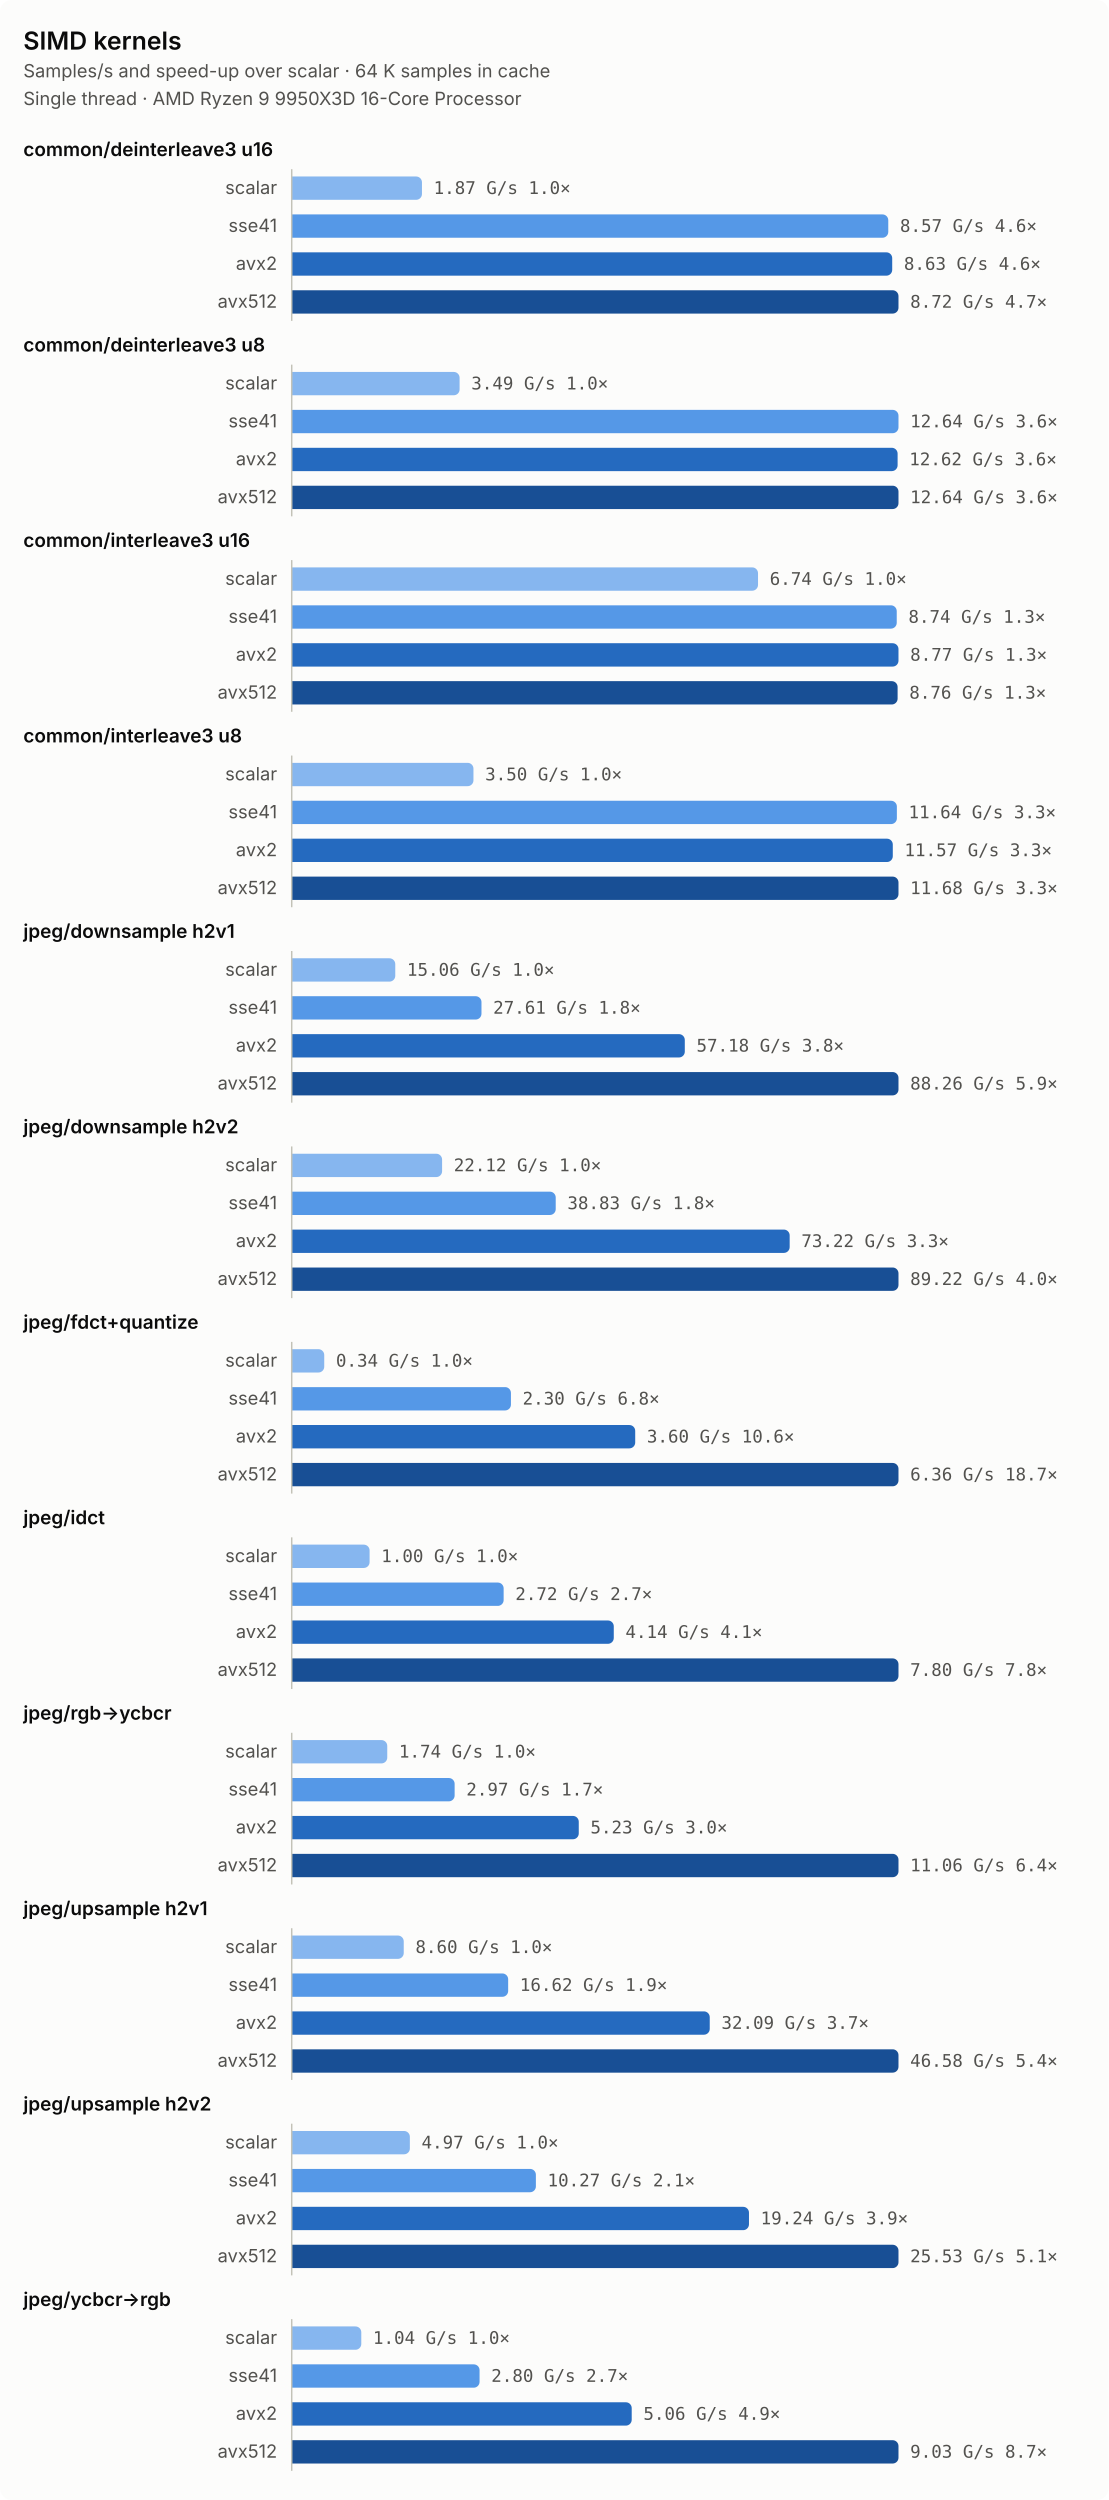
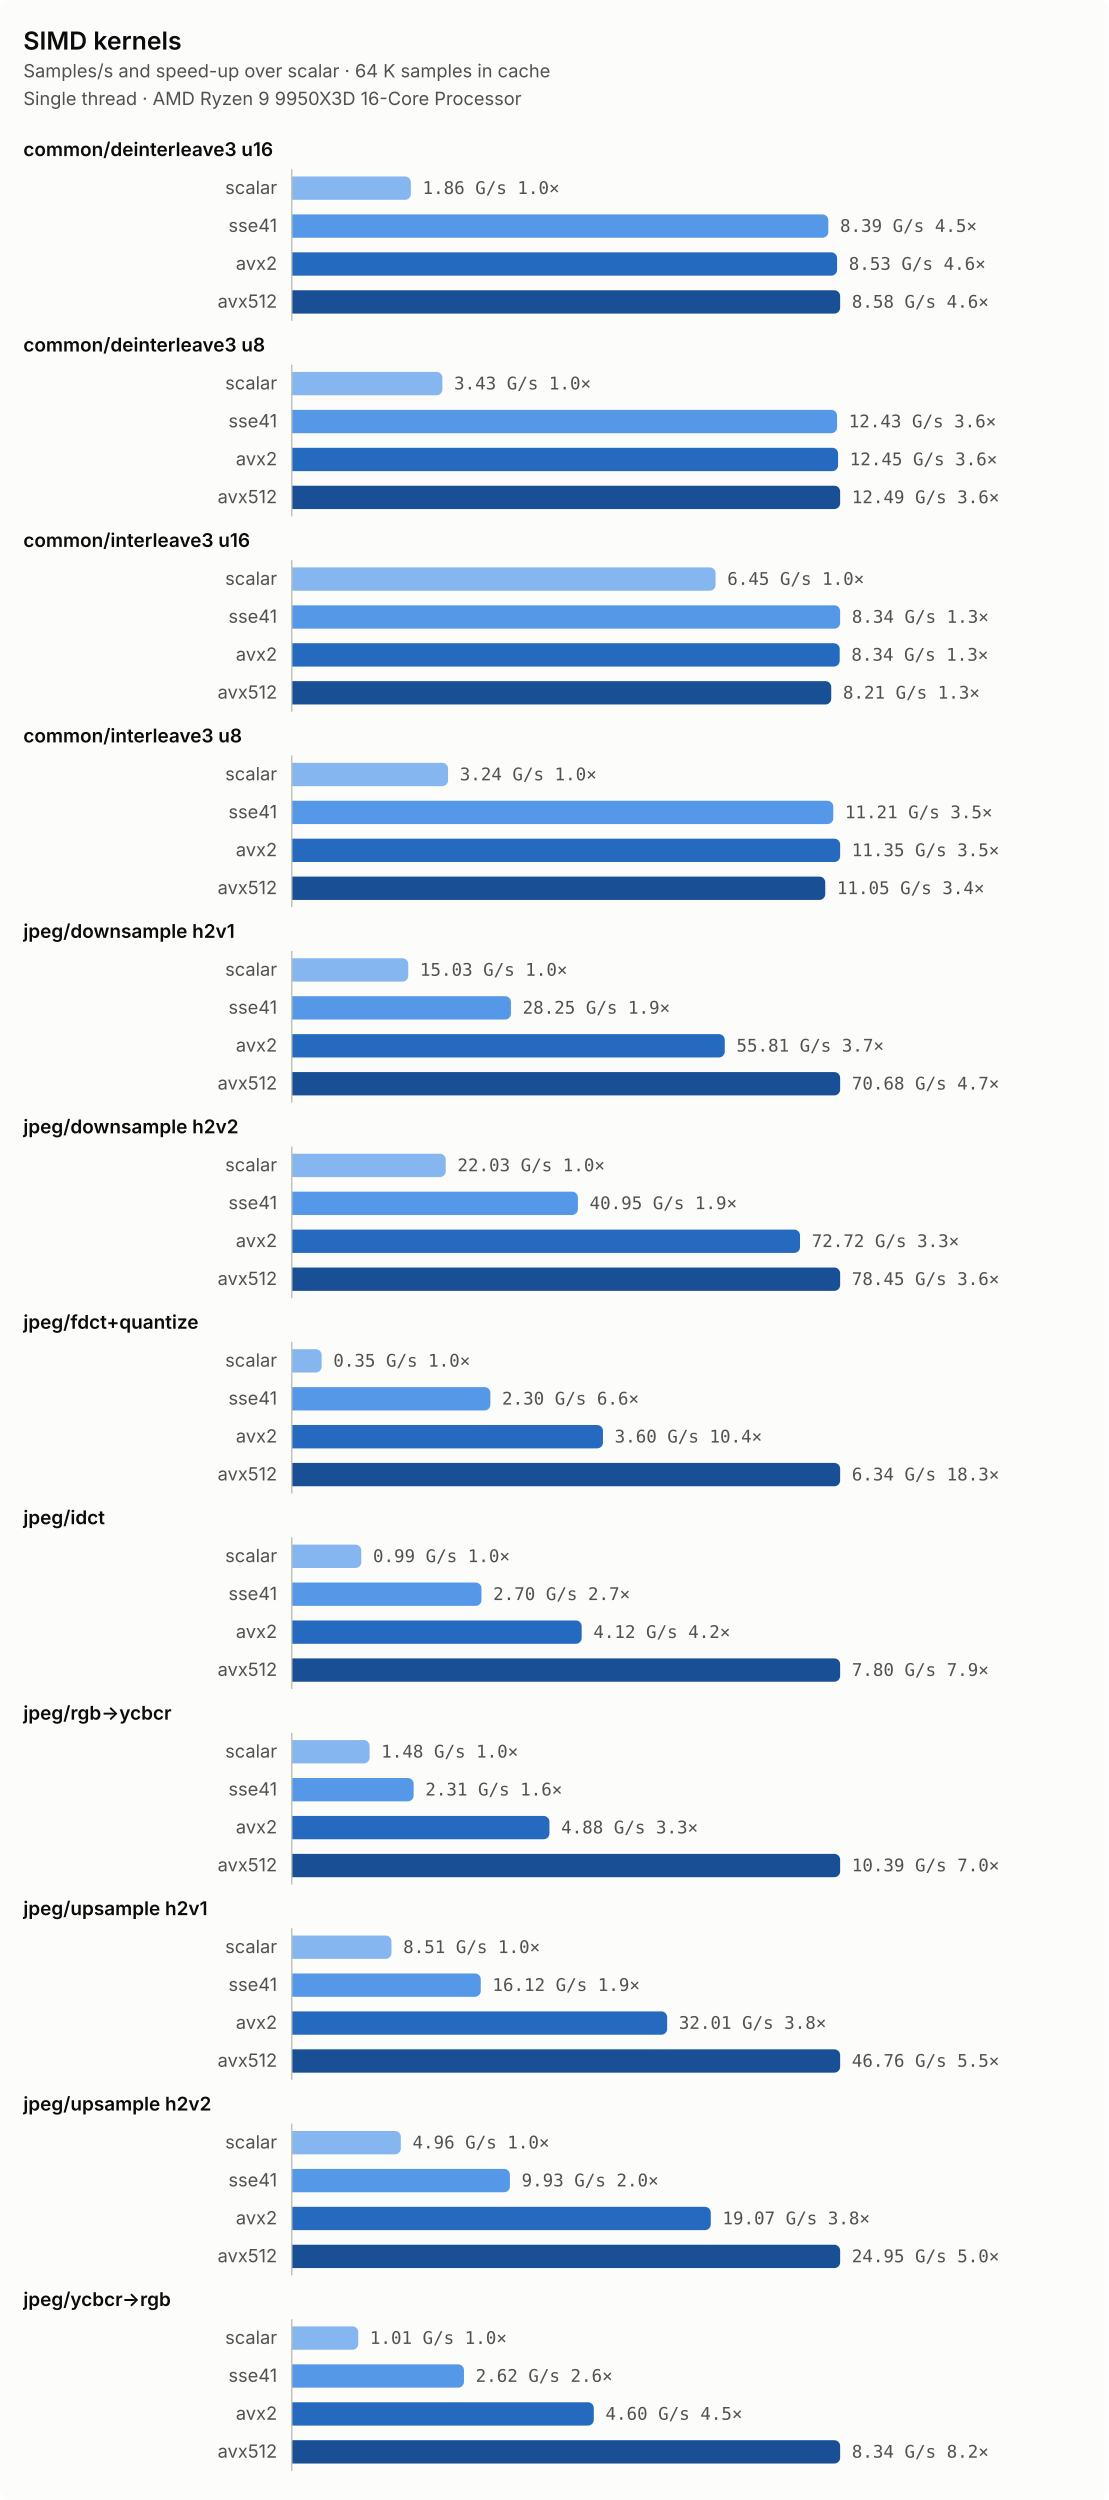
<svg xmlns="http://www.w3.org/2000/svg" width="760" height="1714" viewBox="0 0 760 1714" role="img" aria-label="SIMD kernels">
  <style>
.bg { fill: #fcfcfb; }
.title { fill: #0b0b0b; font: 600 17px system-ui, -apple-system, 'Segoe UI', sans-serif; }
.sub { fill: #52514e; font: 12.5px system-ui, -apple-system, 'Segoe UI', sans-serif; }
.group { fill: #0b0b0b; font: 600 13px system-ui, -apple-system, 'Segoe UI', sans-serif; }
.name { fill: #52514e; font: 12.5px system-ui, -apple-system, 'Segoe UI', sans-serif; }
.name.ours { fill: #0b0b0b; font-weight: 600; }
.value { fill: #52514e; font: 12px ui-monospace, 'SF Mono', Menlo, Consolas, monospace; }
.value.ours { fill: #0b0b0b; font-weight: 600; }
.axis { stroke: #c3c2b7; stroke-width: 1; }
.ours-fill { fill: #2a78d6; }
.ref-fill { fill: #9b9a94; }
.l0 { fill: #86b6ef; } .l1 { fill: #5598e7; } .l2 { fill: #256abf; } .l3 { fill: #184f95; } .l4 { fill: #104281; }
@media (prefers-color-scheme: dark) {
  .bg { fill: #1a1a19; }
  .title, .group, .name.ours, .value.ours { fill: #f0efec; }
  .sub, .name, .value { fill: #c3c2b7; }
  .axis { stroke: #383835; }
  .ours-fill { fill: #3987e5; }
  .ref-fill { fill: #6e6d68; }
  .l0 { fill: #184f95; } .l1 { fill: #256abf; } .l2 { fill: #3987e5; } .l3 { fill: #6da7ec; } .l4 { fill: #9ec5f4; }
}
</style>
  <rect class="bg" width="760" height="1714" rx="8" />
  <text x="16.0" y="34.0" class="title" text-anchor="start">SIMD kernels</text>
  <text x="16.0" y="53.0" class="sub" text-anchor="start">Samples/s and speed-up over scalar · 64 K samples in cache</text>
  <text x="16.0" y="72.0" class="sub" text-anchor="start">Single thread · AMD Ryzen 9 9950X3D 16-Core Processor</text>
  <text x="16.0" y="107.0" class="group" text-anchor="start">common/deinterleave3 u16</text>
  <text x="190.0" y="133.0" class="name" text-anchor="end">scalar</text>
-   <path class="l0" d="M200.0,121.0 h85.3 a4,4 0 0 1 4,4 v8.0 a4,4 0 0 1 -4,4 h-85.3 z" />
-   <text x="297.3" y="133.0" class="value" text-anchor="start">1.87 G/s  1.0×</text>
+   <path class="l0" d="M200.0,121.0 h77.7 a4,4 0 0 1 4,4 v8.0 a4,4 0 0 1 -4,4 h-77.7 z" />
+   <text x="289.7" y="133.0" class="value" text-anchor="start">1.86 G/s  1.0×</text>
  <text x="190.0" y="159.0" class="name" text-anchor="end">sse41</text>
-   <path class="l1" d="M200.0,147.0 h405.0 a4,4 0 0 1 4,4 v8.0 a4,4 0 0 1 -4,4 h-405.0 z" />
-   <text x="617.0" y="159.0" class="value" text-anchor="start">8.57 G/s  4.6×</text>
+   <path class="l1" d="M200.0,147.0 h363.9 a4,4 0 0 1 4,4 v8.0 a4,4 0 0 1 -4,4 h-363.9 z" />
+   <text x="575.9" y="159.0" class="value" text-anchor="start">8.39 G/s  4.5×</text>
  <text x="190.0" y="185.0" class="name" text-anchor="end">avx2</text>
-   <path class="l2" d="M200.0,173.0 h407.7 a4,4 0 0 1 4,4 v8.0 a4,4 0 0 1 -4,4 h-407.7 z" />
-   <text x="619.7" y="185.0" class="value" text-anchor="start">8.63 G/s  4.6×</text>
+   <path class="l2" d="M200.0,173.0 h369.9 a4,4 0 0 1 4,4 v8.0 a4,4 0 0 1 -4,4 h-369.9 z" />
+   <text x="581.9" y="185.0" class="value" text-anchor="start">8.53 G/s  4.6×</text>
  <text x="190.0" y="211.0" class="name" text-anchor="end">avx512</text>
-   <path class="l3" d="M200.0,199.0 h412.0 a4,4 0 0 1 4,4 v8.0 a4,4 0 0 1 -4,4 h-412.0 z" />
-   <text x="624.0" y="211.0" class="value" text-anchor="start">8.72 G/s  4.7×</text>
+   <path class="l3" d="M200.0,199.0 h372.0 a4,4 0 0 1 4,4 v8.0 a4,4 0 0 1 -4,4 h-372.0 z" />
+   <text x="584.0" y="211.0" class="value" text-anchor="start">8.58 G/s  4.6×</text>
  <line class="axis" x1="200" y1="116" x2="200" y2="220" />
  <text x="16.0" y="241.0" class="group" text-anchor="start">common/deinterleave3 u8</text>
  <text x="190.0" y="267.0" class="name" text-anchor="end">scalar</text>
-   <path class="l0" d="M200.0,255.0 h111.1 a4,4 0 0 1 4,4 v8.0 a4,4 0 0 1 -4,4 h-111.1 z" />
-   <text x="323.1" y="267.0" class="value" text-anchor="start">3.49 G/s  1.0×</text>
+   <path class="l0" d="M200.0,255.0 h99.3 a4,4 0 0 1 4,4 v8.0 a4,4 0 0 1 -4,4 h-99.3 z" />
+   <text x="311.3" y="267.0" class="value" text-anchor="start">3.43 G/s  1.0×</text>
  <text x="190.0" y="293.0" class="name" text-anchor="end">sse41</text>
-   <path class="l1" d="M200.0,281.0 h412.0 a4,4 0 0 1 4,4 v8.0 a4,4 0 0 1 -4,4 h-412.0 z" />
-   <text x="624.0" y="293.0" class="value" text-anchor="start">12.64 G/s  3.6×</text>
+   <path class="l1" d="M200.0,281.0 h369.9 a4,4 0 0 1 4,4 v8.0 a4,4 0 0 1 -4,4 h-369.9 z" />
+   <text x="581.9" y="293.0" class="value" text-anchor="start">12.43 G/s  3.6×</text>
  <text x="190.0" y="319.0" class="name" text-anchor="end">avx2</text>
-   <path class="l2" d="M200.0,307.0 h411.4 a4,4 0 0 1 4,4 v8.0 a4,4 0 0 1 -4,4 h-411.4 z" />
-   <text x="623.4" y="319.0" class="value" text-anchor="start">12.62 G/s  3.6×</text>
+   <path class="l2" d="M200.0,307.0 h370.6 a4,4 0 0 1 4,4 v8.0 a4,4 0 0 1 -4,4 h-370.6 z" />
+   <text x="582.6" y="319.0" class="value" text-anchor="start">12.45 G/s  3.6×</text>
  <text x="190.0" y="345.0" class="name" text-anchor="end">avx512</text>
-   <path class="l3" d="M200.0,333.0 h412.0 a4,4 0 0 1 4,4 v8.0 a4,4 0 0 1 -4,4 h-412.0 z" />
-   <text x="624.0" y="345.0" class="value" text-anchor="start">12.64 G/s  3.6×</text>
+   <path class="l3" d="M200.0,333.0 h372.0 a4,4 0 0 1 4,4 v8.0 a4,4 0 0 1 -4,4 h-372.0 z" />
+   <text x="584.0" y="345.0" class="value" text-anchor="start">12.49 G/s  3.6×</text>
  <line class="axis" x1="200" y1="250" x2="200" y2="354" />
  <text x="16.0" y="375.0" class="group" text-anchor="start">common/interleave3 u16</text>
  <text x="190.0" y="401.0" class="name" text-anchor="end">scalar</text>
-   <path class="l0" d="M200.0,389.0 h315.7 a4,4 0 0 1 4,4 v8.0 a4,4 0 0 1 -4,4 h-315.7 z" />
-   <text x="527.7" y="401.0" class="value" text-anchor="start">6.74 G/s  1.0×</text>
+   <path class="l0" d="M200.0,389.0 h286.6 a4,4 0 0 1 4,4 v8.0 a4,4 0 0 1 -4,4 h-286.6 z" />
+   <text x="498.6" y="401.0" class="value" text-anchor="start">6.45 G/s  1.0×</text>
  <text x="190.0" y="427.0" class="name" text-anchor="end">sse41</text>
-   <path class="l1" d="M200.0,415.0 h410.8 a4,4 0 0 1 4,4 v8.0 a4,4 0 0 1 -4,4 h-410.8 z" />
-   <text x="622.8" y="427.0" class="value" text-anchor="start">8.74 G/s  1.3×</text>
+   <path class="l1" d="M200.0,415.0 h372.0 a4,4 0 0 1 4,4 v8.0 a4,4 0 0 1 -4,4 h-372.0 z" />
+   <text x="584.0" y="427.0" class="value" text-anchor="start">8.34 G/s  1.3×</text>
  <text x="190.0" y="453.0" class="name" text-anchor="end">avx2</text>
-   <path class="l2" d="M200.0,441.0 h412.0 a4,4 0 0 1 4,4 v8.0 a4,4 0 0 1 -4,4 h-412.0 z" />
-   <text x="624.0" y="453.0" class="value" text-anchor="start">8.77 G/s  1.3×</text>
+   <path class="l2" d="M200.0,441.0 h371.7 a4,4 0 0 1 4,4 v8.0 a4,4 0 0 1 -4,4 h-371.7 z" />
+   <text x="583.7" y="453.0" class="value" text-anchor="start">8.34 G/s  1.3×</text>
  <text x="190.0" y="479.0" class="name" text-anchor="end">avx512</text>
-   <path class="l3" d="M200.0,467.0 h411.4 a4,4 0 0 1 4,4 v8.0 a4,4 0 0 1 -4,4 h-411.4 z" />
-   <text x="623.4" y="479.0" class="value" text-anchor="start">8.76 G/s  1.3×</text>
+   <path class="l3" d="M200.0,467.0 h365.9 a4,4 0 0 1 4,4 v8.0 a4,4 0 0 1 -4,4 h-365.9 z" />
+   <text x="577.9" y="479.0" class="value" text-anchor="start">8.21 G/s  1.3×</text>
  <line class="axis" x1="200" y1="384" x2="200" y2="488" />
  <text x="16.0" y="509.0" class="group" text-anchor="start">common/interleave3 u8</text>
  <text x="190.0" y="535.0" class="name" text-anchor="end">scalar</text>
-   <path class="l0" d="M200.0,523.0 h120.6 a4,4 0 0 1 4,4 v8.0 a4,4 0 0 1 -4,4 h-120.6 z" />
-   <text x="332.6" y="535.0" class="value" text-anchor="start">3.50 G/s  1.0×</text>
+   <path class="l0" d="M200.0,523.0 h103.2 a4,4 0 0 1 4,4 v8.0 a4,4 0 0 1 -4,4 h-103.2 z" />
+   <text x="315.2" y="535.0" class="value" text-anchor="start">3.24 G/s  1.0×</text>
  <text x="190.0" y="561.0" class="name" text-anchor="end">sse41</text>
-   <path class="l1" d="M200.0,549.0 h410.9 a4,4 0 0 1 4,4 v8.0 a4,4 0 0 1 -4,4 h-410.9 z" />
-   <text x="622.9" y="561.0" class="value" text-anchor="start">11.64 G/s  3.3×</text>
+   <path class="l1" d="M200.0,549.0 h367.3 a4,4 0 0 1 4,4 v8.0 a4,4 0 0 1 -4,4 h-367.3 z" />
+   <text x="579.3" y="561.0" class="value" text-anchor="start">11.21 G/s  3.5×</text>
  <text x="190.0" y="587.0" class="name" text-anchor="end">avx2</text>
-   <path class="l2" d="M200.0,575.0 h408.1 a4,4 0 0 1 4,4 v8.0 a4,4 0 0 1 -4,4 h-408.1 z" />
-   <text x="620.1" y="587.0" class="value" text-anchor="start">11.57 G/s  3.3×</text>
+   <path class="l2" d="M200.0,575.0 h372.0 a4,4 0 0 1 4,4 v8.0 a4,4 0 0 1 -4,4 h-372.0 z" />
+   <text x="584.0" y="587.0" class="value" text-anchor="start">11.35 G/s  3.5×</text>
  <text x="190.0" y="613.0" class="name" text-anchor="end">avx512</text>
-   <path class="l3" d="M200.0,601.0 h412.0 a4,4 0 0 1 4,4 v8.0 a4,4 0 0 1 -4,4 h-412.0 z" />
-   <text x="624.0" y="613.0" class="value" text-anchor="start">11.68 G/s  3.3×</text>
+   <path class="l3" d="M200.0,601.0 h361.8 a4,4 0 0 1 4,4 v8.0 a4,4 0 0 1 -4,4 h-361.8 z" />
+   <text x="573.8" y="613.0" class="value" text-anchor="start">11.05 G/s  3.4×</text>
  <line class="axis" x1="200" y1="518" x2="200" y2="622" />
  <text x="16.0" y="643.0" class="group" text-anchor="start">jpeg/downsample h2v1</text>
  <text x="190.0" y="669.0" class="name" text-anchor="end">scalar</text>
-   <path class="l0" d="M200.0,657.0 h67.0 a4,4 0 0 1 4,4 v8.0 a4,4 0 0 1 -4,4 h-67.0 z" />
-   <text x="279.0" y="669.0" class="value" text-anchor="start">15.06 G/s  1.0×</text>
+   <path class="l0" d="M200.0,657.0 h75.9 a4,4 0 0 1 4,4 v8.0 a4,4 0 0 1 -4,4 h-75.9 z" />
+   <text x="287.9" y="669.0" class="value" text-anchor="start">15.03 G/s  1.0×</text>
  <text x="190.0" y="695.0" class="name" text-anchor="end">sse41</text>
-   <path class="l1" d="M200.0,683.0 h126.1 a4,4 0 0 1 4,4 v8.0 a4,4 0 0 1 -4,4 h-126.1 z" />
-   <text x="338.1" y="695.0" class="value" text-anchor="start">27.61 G/s  1.8×</text>
+   <path class="l1" d="M200.0,683.0 h146.3 a4,4 0 0 1 4,4 v8.0 a4,4 0 0 1 -4,4 h-146.3 z" />
+   <text x="358.3" y="695.0" class="value" text-anchor="start">28.25 G/s  1.9×</text>
  <text x="190.0" y="721.0" class="name" text-anchor="end">avx2</text>
-   <path class="l2" d="M200.0,709.0 h265.5 a4,4 0 0 1 4,4 v8.0 a4,4 0 0 1 -4,4 h-265.5 z" />
-   <text x="477.5" y="721.0" class="value" text-anchor="start">57.18 G/s  3.8×</text>
+   <path class="l2" d="M200.0,709.0 h292.9 a4,4 0 0 1 4,4 v8.0 a4,4 0 0 1 -4,4 h-292.9 z" />
+   <text x="504.9" y="721.0" class="value" text-anchor="start">55.81 G/s  3.7×</text>
  <text x="190.0" y="747.0" class="name" text-anchor="end">avx512</text>
-   <path class="l3" d="M200.0,735.0 h412.0 a4,4 0 0 1 4,4 v8.0 a4,4 0 0 1 -4,4 h-412.0 z" />
-   <text x="624.0" y="747.0" class="value" text-anchor="start">88.26 G/s  5.9×</text>
+   <path class="l3" d="M200.0,735.0 h372.0 a4,4 0 0 1 4,4 v8.0 a4,4 0 0 1 -4,4 h-372.0 z" />
+   <text x="584.0" y="747.0" class="value" text-anchor="start">70.68 G/s  4.7×</text>
  <line class="axis" x1="200" y1="652" x2="200" y2="756" />
  <text x="16.0" y="777.0" class="group" text-anchor="start">jpeg/downsample h2v2</text>
  <text x="190.0" y="803.0" class="name" text-anchor="end">scalar</text>
-   <path class="l0" d="M200.0,791.0 h99.1 a4,4 0 0 1 4,4 v8.0 a4,4 0 0 1 -4,4 h-99.1 z" />
-   <text x="311.1" y="803.0" class="value" text-anchor="start">22.12 G/s  1.0×</text>
+   <path class="l0" d="M200.0,791.0 h101.6 a4,4 0 0 1 4,4 v8.0 a4,4 0 0 1 -4,4 h-101.6 z" />
+   <text x="313.6" y="803.0" class="value" text-anchor="start">22.03 G/s  1.0×</text>
  <text x="190.0" y="829.0" class="name" text-anchor="end">sse41</text>
-   <path class="l1" d="M200.0,817.0 h177.0 a4,4 0 0 1 4,4 v8.0 a4,4 0 0 1 -4,4 h-177.0 z" />
-   <text x="389.0" y="829.0" class="value" text-anchor="start">38.83 G/s  1.8×</text>
+   <path class="l1" d="M200.0,817.0 h192.2 a4,4 0 0 1 4,4 v8.0 a4,4 0 0 1 -4,4 h-192.2 z" />
+   <text x="404.2" y="829.0" class="value" text-anchor="start">40.95 G/s  1.9×</text>
  <text x="190.0" y="855.0" class="name" text-anchor="end">avx2</text>
-   <path class="l2" d="M200.0,843.0 h337.4 a4,4 0 0 1 4,4 v8.0 a4,4 0 0 1 -4,4 h-337.4 z" />
-   <text x="549.4" y="855.0" class="value" text-anchor="start">73.22 G/s  3.3×</text>
+   <path class="l2" d="M200.0,843.0 h344.5 a4,4 0 0 1 4,4 v8.0 a4,4 0 0 1 -4,4 h-344.5 z" />
+   <text x="556.5" y="855.0" class="value" text-anchor="start">72.72 G/s  3.3×</text>
  <text x="190.0" y="881.0" class="name" text-anchor="end">avx512</text>
-   <path class="l3" d="M200.0,869.0 h412.0 a4,4 0 0 1 4,4 v8.0 a4,4 0 0 1 -4,4 h-412.0 z" />
-   <text x="624.0" y="881.0" class="value" text-anchor="start">89.22 G/s  4.0×</text>
+   <path class="l3" d="M200.0,869.0 h372.0 a4,4 0 0 1 4,4 v8.0 a4,4 0 0 1 -4,4 h-372.0 z" />
+   <text x="584.0" y="881.0" class="value" text-anchor="start">78.45 G/s  3.6×</text>
  <line class="axis" x1="200" y1="786" x2="200" y2="890" />
  <text x="16.0" y="911.0" class="group" text-anchor="start">jpeg/fdct+quantize</text>
  <text x="190.0" y="937.0" class="name" text-anchor="end">scalar</text>
-   <path class="l0" d="M200.0,925.0 h18.3 a4,4 0 0 1 4,4 v8.0 a4,4 0 0 1 -4,4 h-18.3 z" />
-   <text x="230.3" y="937.0" class="value" text-anchor="start">0.34 G/s  1.0×</text>
+   <path class="l0" d="M200.0,925.0 h16.5 a4,4 0 0 1 4,4 v8.0 a4,4 0 0 1 -4,4 h-16.5 z" />
+   <text x="228.5" y="937.0" class="value" text-anchor="start">0.35 G/s  1.0×</text>
  <text x="190.0" y="963.0" class="name" text-anchor="end">sse41</text>
-   <path class="l1" d="M200.0,951.0 h146.3 a4,4 0 0 1 4,4 v8.0 a4,4 0 0 1 -4,4 h-146.3 z" />
-   <text x="358.3" y="963.0" class="value" text-anchor="start">2.30 G/s  6.8×</text>
+   <path class="l1" d="M200.0,951.0 h132.2 a4,4 0 0 1 4,4 v8.0 a4,4 0 0 1 -4,4 h-132.2 z" />
+   <text x="344.2" y="963.0" class="value" text-anchor="start">2.30 G/s  6.6×</text>
  <text x="190.0" y="989.0" class="name" text-anchor="end">avx2</text>
-   <path class="l2" d="M200.0,977.0 h231.5 a4,4 0 0 1 4,4 v8.0 a4,4 0 0 1 -4,4 h-231.5 z" />
-   <text x="443.5" y="989.0" class="value" text-anchor="start">3.60 G/s  10.6×</text>
+   <path class="l2" d="M200.0,977.0 h209.4 a4,4 0 0 1 4,4 v8.0 a4,4 0 0 1 -4,4 h-209.4 z" />
+   <text x="421.4" y="989.0" class="value" text-anchor="start">3.60 G/s  10.4×</text>
  <text x="190.0" y="1015.0" class="name" text-anchor="end">avx512</text>
-   <path class="l3" d="M200.0,1003.0 h412.0 a4,4 0 0 1 4,4 v8.0 a4,4 0 0 1 -4,4 h-412.0 z" />
-   <text x="624.0" y="1015.0" class="value" text-anchor="start">6.36 G/s  18.7×</text>
+   <path class="l3" d="M200.0,1003.0 h372.0 a4,4 0 0 1 4,4 v8.0 a4,4 0 0 1 -4,4 h-372.0 z" />
+   <text x="584.0" y="1015.0" class="value" text-anchor="start">6.34 G/s  18.3×</text>
  <line class="axis" x1="200" y1="920" x2="200" y2="1024" />
  <text x="16.0" y="1045.0" class="group" text-anchor="start">jpeg/idct</text>
  <text x="190.0" y="1071.0" class="name" text-anchor="end">scalar</text>
-   <path class="l0" d="M200.0,1059.0 h49.4 a4,4 0 0 1 4,4 v8.0 a4,4 0 0 1 -4,4 h-49.4 z" />
-   <text x="261.4" y="1071.0" class="value" text-anchor="start">1.00 G/s  1.0×</text>
+   <path class="l0" d="M200.0,1059.0 h43.7 a4,4 0 0 1 4,4 v8.0 a4,4 0 0 1 -4,4 h-43.7 z" />
+   <text x="255.7" y="1071.0" class="value" text-anchor="start">0.99 G/s  1.0×</text>
  <text x="190.0" y="1097.0" class="name" text-anchor="end">sse41</text>
-   <path class="l1" d="M200.0,1085.0 h141.3 a4,4 0 0 1 4,4 v8.0 a4,4 0 0 1 -4,4 h-141.3 z" />
-   <text x="353.3" y="1097.0" class="value" text-anchor="start">2.72 G/s  2.7×</text>
+   <path class="l1" d="M200.0,1085.0 h126.1 a4,4 0 0 1 4,4 v8.0 a4,4 0 0 1 -4,4 h-126.1 z" />
+   <text x="338.1" y="1097.0" class="value" text-anchor="start">2.70 G/s  2.7×</text>
  <text x="190.0" y="1123.0" class="name" text-anchor="end">avx2</text>
-   <path class="l2" d="M200.0,1111.0 h216.8 a4,4 0 0 1 4,4 v8.0 a4,4 0 0 1 -4,4 h-216.8 z" />
-   <text x="428.8" y="1123.0" class="value" text-anchor="start">4.14 G/s  4.1×</text>
+   <path class="l2" d="M200.0,1111.0 h194.8 a4,4 0 0 1 4,4 v8.0 a4,4 0 0 1 -4,4 h-194.8 z" />
+   <text x="406.8" y="1123.0" class="value" text-anchor="start">4.12 G/s  4.2×</text>
  <text x="190.0" y="1149.0" class="name" text-anchor="end">avx512</text>
-   <path class="l3" d="M200.0,1137.0 h412.0 a4,4 0 0 1 4,4 v8.0 a4,4 0 0 1 -4,4 h-412.0 z" />
-   <text x="624.0" y="1149.0" class="value" text-anchor="start">7.80 G/s  7.8×</text>
+   <path class="l3" d="M200.0,1137.0 h372.0 a4,4 0 0 1 4,4 v8.0 a4,4 0 0 1 -4,4 h-372.0 z" />
+   <text x="584.0" y="1149.0" class="value" text-anchor="start">7.80 G/s  7.9×</text>
  <line class="axis" x1="200" y1="1054" x2="200" y2="1158" />
  <text x="16.0" y="1179.0" class="group" text-anchor="start">jpeg/rgb-&gt;ycbcr</text>
  <text x="190.0" y="1205.0" class="name" text-anchor="end">scalar</text>
-   <path class="l0" d="M200.0,1193.0 h61.5 a4,4 0 0 1 4,4 v8.0 a4,4 0 0 1 -4,4 h-61.5 z" />
-   <text x="273.5" y="1205.0" class="value" text-anchor="start">1.74 G/s  1.0×</text>
+   <path class="l0" d="M200.0,1193.0 h49.4 a4,4 0 0 1 4,4 v8.0 a4,4 0 0 1 -4,4 h-49.4 z" />
+   <text x="261.4" y="1205.0" class="value" text-anchor="start">1.48 G/s  1.0×</text>
  <text x="190.0" y="1231.0" class="name" text-anchor="end">sse41</text>
-   <path class="l1" d="M200.0,1219.0 h107.7 a4,4 0 0 1 4,4 v8.0 a4,4 0 0 1 -4,4 h-107.7 z" />
-   <text x="319.7" y="1231.0" class="value" text-anchor="start">2.97 G/s  1.7×</text>
+   <path class="l1" d="M200.0,1219.0 h79.6 a4,4 0 0 1 4,4 v8.0 a4,4 0 0 1 -4,4 h-79.6 z" />
+   <text x="291.6" y="1231.0" class="value" text-anchor="start">2.31 G/s  1.6×</text>
  <text x="190.0" y="1257.0" class="name" text-anchor="end">avx2</text>
-   <path class="l2" d="M200.0,1245.0 h192.8 a4,4 0 0 1 4,4 v8.0 a4,4 0 0 1 -4,4 h-192.8 z" />
-   <text x="404.8" y="1257.0" class="value" text-anchor="start">5.23 G/s  3.0×</text>
+   <path class="l2" d="M200.0,1245.0 h172.7 a4,4 0 0 1 4,4 v8.0 a4,4 0 0 1 -4,4 h-172.7 z" />
+   <text x="384.7" y="1257.0" class="value" text-anchor="start">4.88 G/s  3.3×</text>
  <text x="190.0" y="1283.0" class="name" text-anchor="end">avx512</text>
-   <path class="l3" d="M200.0,1271.0 h412.0 a4,4 0 0 1 4,4 v8.0 a4,4 0 0 1 -4,4 h-412.0 z" />
-   <text x="624.0" y="1283.0" class="value" text-anchor="start">11.06 G/s  6.4×</text>
+   <path class="l3" d="M200.0,1271.0 h372.0 a4,4 0 0 1 4,4 v8.0 a4,4 0 0 1 -4,4 h-372.0 z" />
+   <text x="584.0" y="1283.0" class="value" text-anchor="start">10.39 G/s  7.0×</text>
  <line class="axis" x1="200" y1="1188" x2="200" y2="1292" />
  <text x="16.0" y="1313.0" class="group" text-anchor="start">jpeg/upsample h2v1</text>
  <text x="190.0" y="1339.0" class="name" text-anchor="end">scalar</text>
-   <path class="l0" d="M200.0,1327.0 h72.8 a4,4 0 0 1 4,4 v8.0 a4,4 0 0 1 -4,4 h-72.8 z" />
-   <text x="284.8" y="1339.0" class="value" text-anchor="start">8.60 G/s  1.0×</text>
+   <path class="l0" d="M200.0,1327.0 h64.4 a4,4 0 0 1 4,4 v8.0 a4,4 0 0 1 -4,4 h-64.4 z" />
+   <text x="276.4" y="1339.0" class="value" text-anchor="start">8.51 G/s  1.0×</text>
  <text x="190.0" y="1365.0" class="name" text-anchor="end">sse41</text>
-   <path class="l1" d="M200.0,1353.0 h144.4 a4,4 0 0 1 4,4 v8.0 a4,4 0 0 1 -4,4 h-144.4 z" />
-   <text x="356.4" y="1365.0" class="value" text-anchor="start">16.62 G/s  1.9×</text>
+   <path class="l1" d="M200.0,1353.0 h125.6 a4,4 0 0 1 4,4 v8.0 a4,4 0 0 1 -4,4 h-125.6 z" />
+   <text x="337.6" y="1365.0" class="value" text-anchor="start">16.12 G/s  1.9×</text>
  <text x="190.0" y="1391.0" class="name" text-anchor="end">avx2</text>
-   <path class="l2" d="M200.0,1379.0 h282.6 a4,4 0 0 1 4,4 v8.0 a4,4 0 0 1 -4,4 h-282.6 z" />
-   <text x="494.6" y="1391.0" class="value" text-anchor="start">32.09 G/s  3.7×</text>
+   <path class="l2" d="M200.0,1379.0 h253.4 a4,4 0 0 1 4,4 v8.0 a4,4 0 0 1 -4,4 h-253.4 z" />
+   <text x="465.4" y="1391.0" class="value" text-anchor="start">32.01 G/s  3.8×</text>
  <text x="190.0" y="1417.0" class="name" text-anchor="end">avx512</text>
-   <path class="l3" d="M200.0,1405.0 h412.0 a4,4 0 0 1 4,4 v8.0 a4,4 0 0 1 -4,4 h-412.0 z" />
-   <text x="624.0" y="1417.0" class="value" text-anchor="start">46.58 G/s  5.4×</text>
+   <path class="l3" d="M200.0,1405.0 h372.0 a4,4 0 0 1 4,4 v8.0 a4,4 0 0 1 -4,4 h-372.0 z" />
+   <text x="584.0" y="1417.0" class="value" text-anchor="start">46.76 G/s  5.5×</text>
  <line class="axis" x1="200" y1="1322" x2="200" y2="1426" />
  <text x="16.0" y="1447.0" class="group" text-anchor="start">jpeg/upsample h2v2</text>
  <text x="190.0" y="1473.0" class="name" text-anchor="end">scalar</text>
-   <path class="l0" d="M200.0,1461.0 h77.0 a4,4 0 0 1 4,4 v8.0 a4,4 0 0 1 -4,4 h-77.0 z" />
-   <text x="289.0" y="1473.0" class="value" text-anchor="start">4.97 G/s  1.0×</text>
+   <path class="l0" d="M200.0,1461.0 h70.8 a4,4 0 0 1 4,4 v8.0 a4,4 0 0 1 -4,4 h-70.8 z" />
+   <text x="282.8" y="1473.0" class="value" text-anchor="start">4.96 G/s  1.0×</text>
  <text x="190.0" y="1499.0" class="name" text-anchor="end">sse41</text>
-   <path class="l1" d="M200.0,1487.0 h163.4 a4,4 0 0 1 4,4 v8.0 a4,4 0 0 1 -4,4 h-163.4 z" />
-   <text x="375.4" y="1499.0" class="value" text-anchor="start">10.27 G/s  2.1×</text>
+   <path class="l1" d="M200.0,1487.0 h145.6 a4,4 0 0 1 4,4 v8.0 a4,4 0 0 1 -4,4 h-145.6 z" />
+   <text x="357.6" y="1499.0" class="value" text-anchor="start">9.93 G/s  2.0×</text>
  <text x="190.0" y="1525.0" class="name" text-anchor="end">avx2</text>
-   <path class="l2" d="M200.0,1513.0 h309.5 a4,4 0 0 1 4,4 v8.0 a4,4 0 0 1 -4,4 h-309.5 z" />
-   <text x="521.5" y="1525.0" class="value" text-anchor="start">19.24 G/s  3.9×</text>
+   <path class="l2" d="M200.0,1513.0 h283.3 a4,4 0 0 1 4,4 v8.0 a4,4 0 0 1 -4,4 h-283.3 z" />
+   <text x="495.3" y="1525.0" class="value" text-anchor="start">19.07 G/s  3.8×</text>
  <text x="190.0" y="1551.0" class="name" text-anchor="end">avx512</text>
-   <path class="l3" d="M200.0,1539.0 h412.0 a4,4 0 0 1 4,4 v8.0 a4,4 0 0 1 -4,4 h-412.0 z" />
-   <text x="624.0" y="1551.0" class="value" text-anchor="start">25.53 G/s  5.1×</text>
+   <path class="l3" d="M200.0,1539.0 h372.0 a4,4 0 0 1 4,4 v8.0 a4,4 0 0 1 -4,4 h-372.0 z" />
+   <text x="584.0" y="1551.0" class="value" text-anchor="start">24.95 G/s  5.0×</text>
  <line class="axis" x1="200" y1="1456" x2="200" y2="1560" />
  <text x="16.0" y="1581.0" class="group" text-anchor="start">jpeg/ycbcr-&gt;rgb</text>
  <text x="190.0" y="1607.0" class="name" text-anchor="end">scalar</text>
-   <path class="l0" d="M200.0,1595.0 h43.7 a4,4 0 0 1 4,4 v8.0 a4,4 0 0 1 -4,4 h-43.7 z" />
-   <text x="255.7" y="1607.0" class="value" text-anchor="start">1.04 G/s  1.0×</text>
+   <path class="l0" d="M200.0,1595.0 h41.6 a4,4 0 0 1 4,4 v8.0 a4,4 0 0 1 -4,4 h-41.6 z" />
+   <text x="253.6" y="1607.0" class="value" text-anchor="start">1.01 G/s  1.0×</text>
  <text x="190.0" y="1633.0" class="name" text-anchor="end">sse41</text>
-   <path class="l1" d="M200.0,1621.0 h124.8 a4,4 0 0 1 4,4 v8.0 a4,4 0 0 1 -4,4 h-124.8 z" />
-   <text x="336.8" y="1633.0" class="value" text-anchor="start">2.80 G/s  2.7×</text>
+   <path class="l1" d="M200.0,1621.0 h114.1 a4,4 0 0 1 4,4 v8.0 a4,4 0 0 1 -4,4 h-114.1 z" />
+   <text x="326.1" y="1633.0" class="value" text-anchor="start">2.62 G/s  2.6×</text>
  <text x="190.0" y="1659.0" class="name" text-anchor="end">avx2</text>
-   <path class="l2" d="M200.0,1647.0 h229.1 a4,4 0 0 1 4,4 v8.0 a4,4 0 0 1 -4,4 h-229.1 z" />
-   <text x="441.1" y="1659.0" class="value" text-anchor="start">5.06 G/s  4.9×</text>
+   <path class="l2" d="M200.0,1647.0 h203.1 a4,4 0 0 1 4,4 v8.0 a4,4 0 0 1 -4,4 h-203.1 z" />
+   <text x="415.1" y="1659.0" class="value" text-anchor="start">4.60 G/s  4.5×</text>
  <text x="190.0" y="1685.0" class="name" text-anchor="end">avx512</text>
-   <path class="l3" d="M200.0,1673.0 h412.0 a4,4 0 0 1 4,4 v8.0 a4,4 0 0 1 -4,4 h-412.0 z" />
-   <text x="624.0" y="1685.0" class="value" text-anchor="start">9.03 G/s  8.7×</text>
+   <path class="l3" d="M200.0,1673.0 h372.0 a4,4 0 0 1 4,4 v8.0 a4,4 0 0 1 -4,4 h-372.0 z" />
+   <text x="584.0" y="1685.0" class="value" text-anchor="start">8.34 G/s  8.2×</text>
  <line class="axis" x1="200" y1="1590" x2="200" y2="1694" />
</svg>
